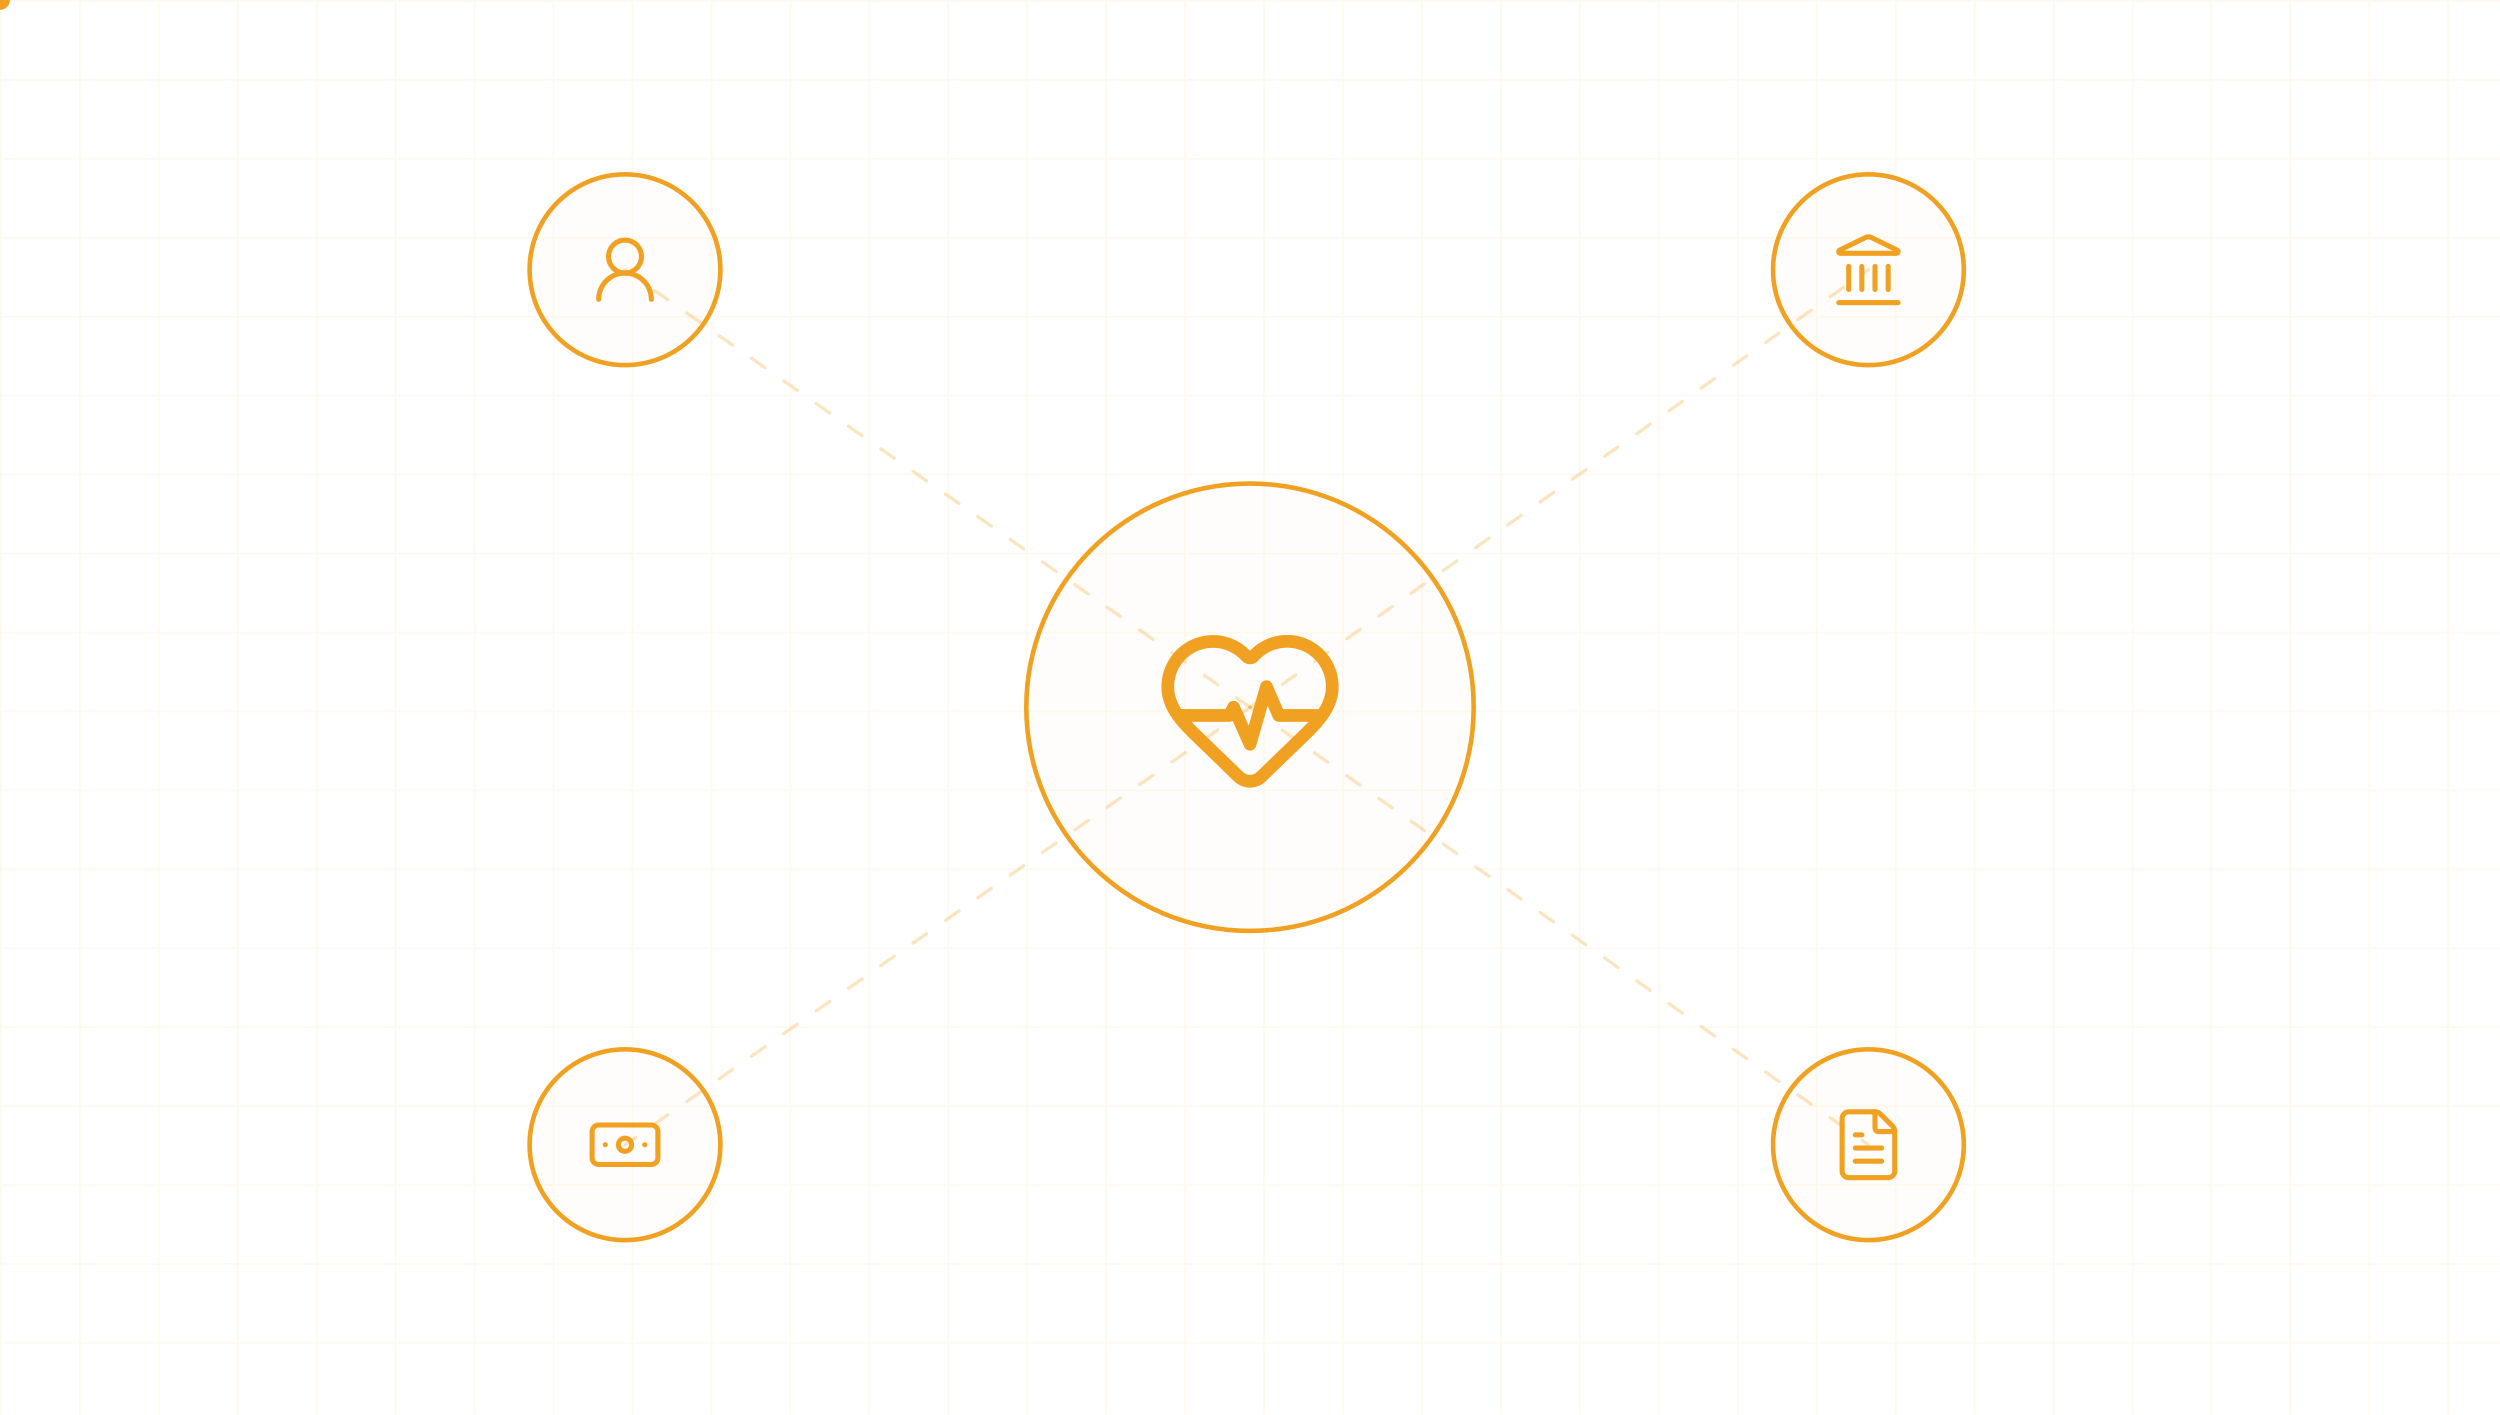
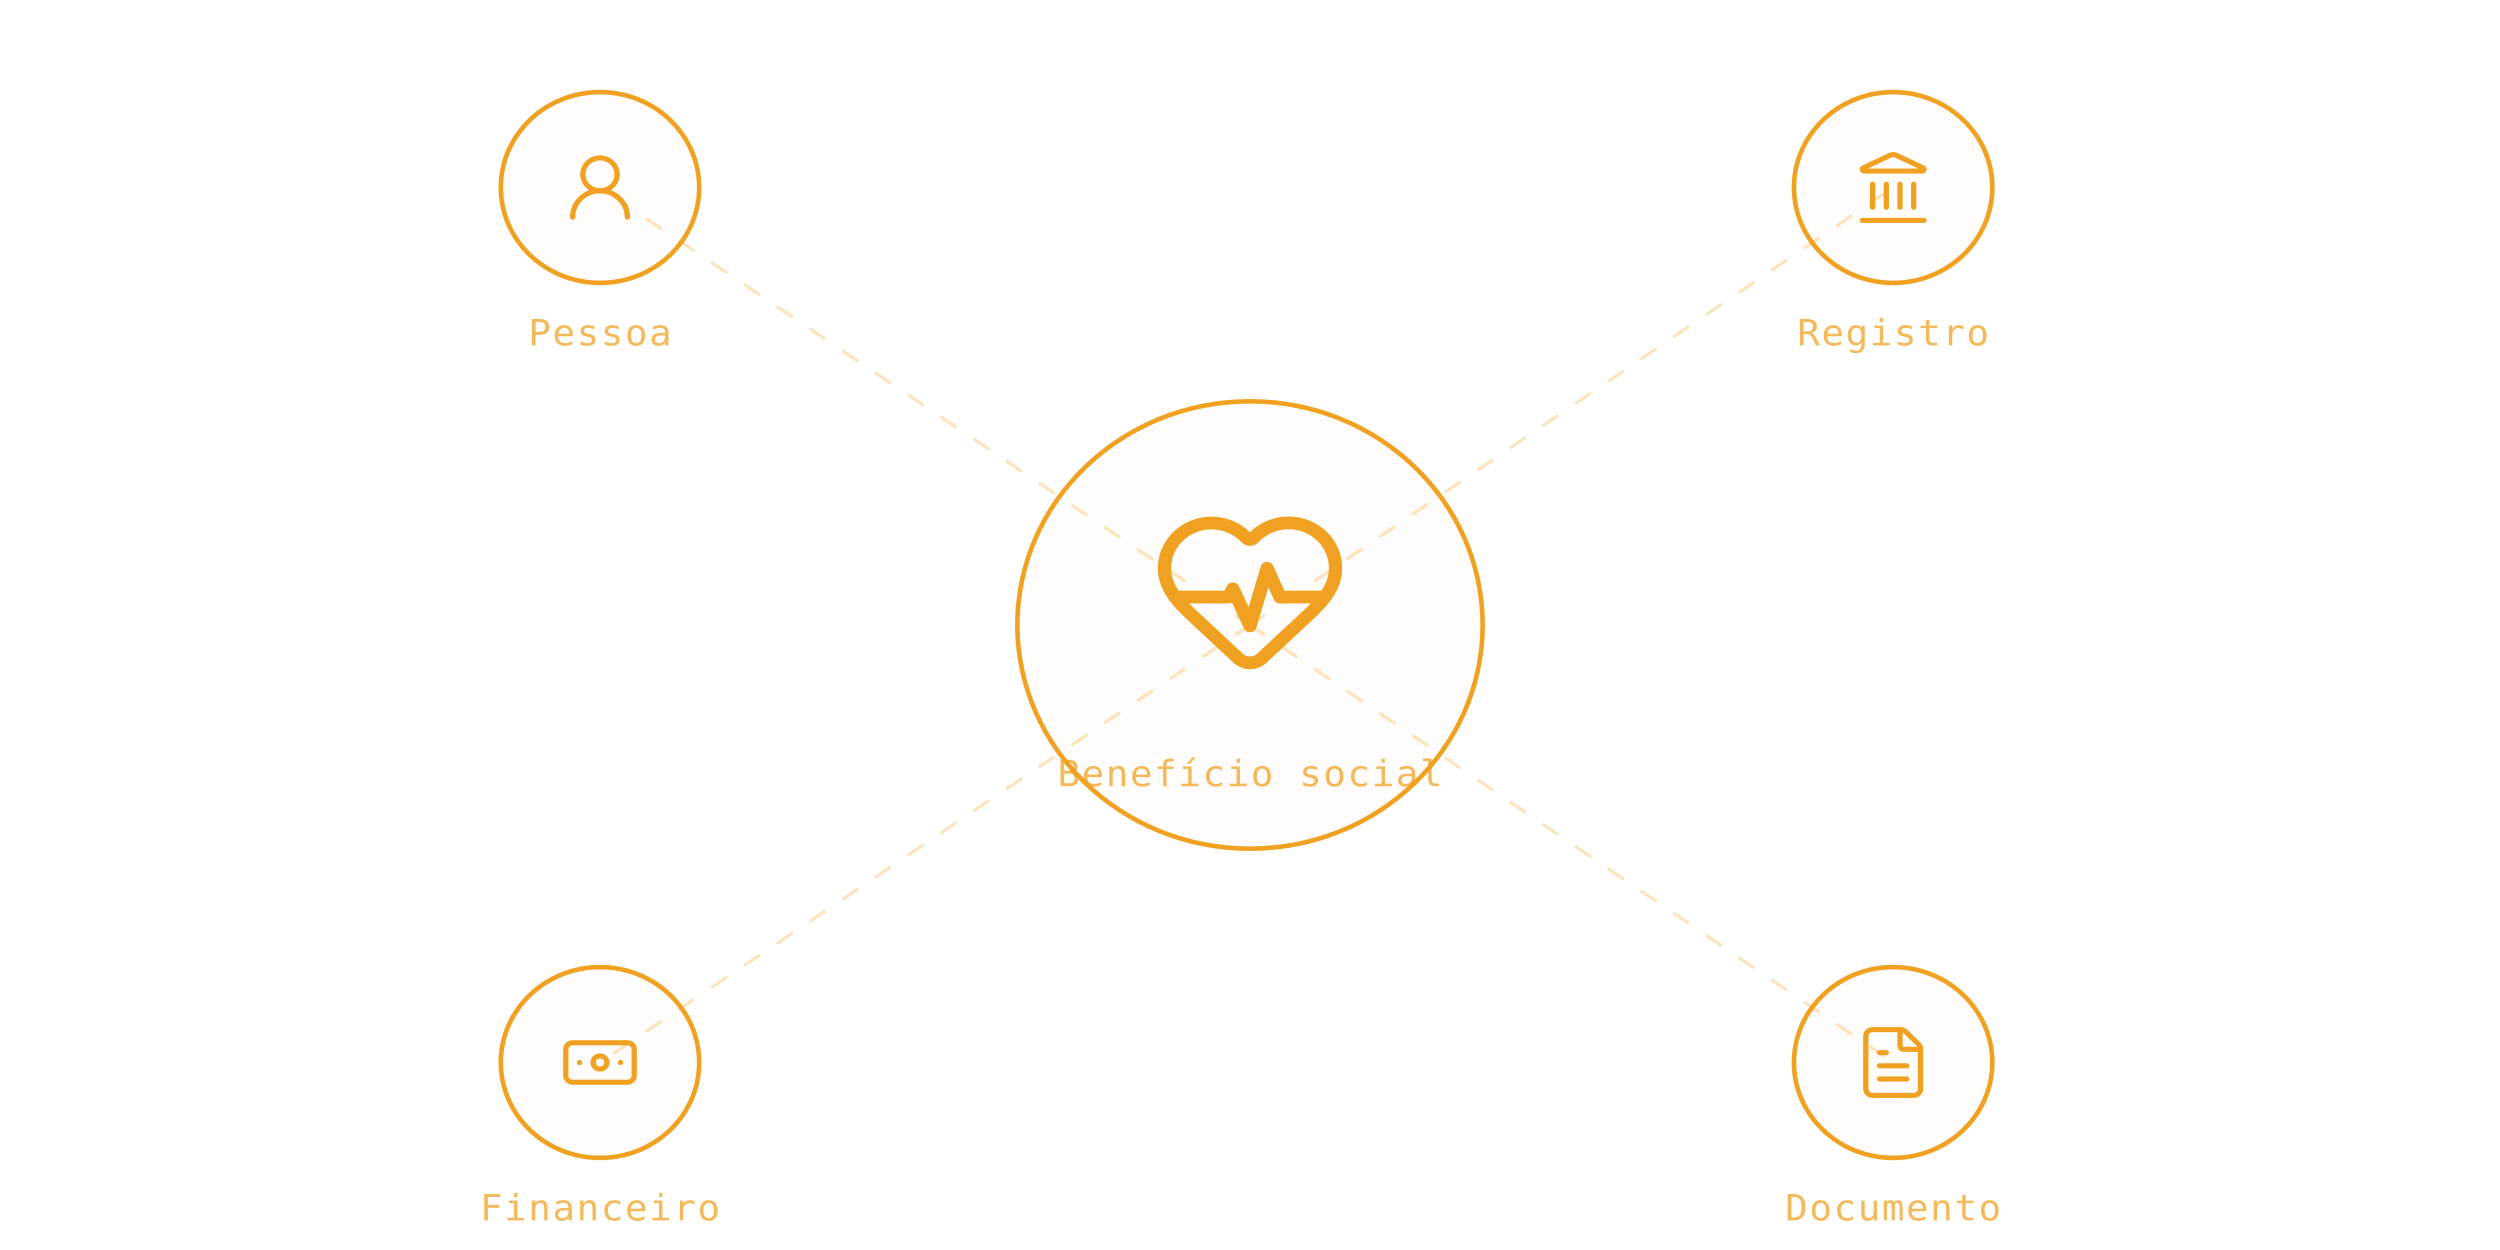
- <svg xmlns="http://www.w3.org/2000/svg" width="760" height="430" viewBox="0 0 760 430" role="img" aria-labelledby="title description">
+ <svg xmlns="http://www.w3.org/2000/svg" width="760" height="380" viewBox="0 0 760 380" role="img" aria-labelledby="title description">
  <style>
  :host{display:block;color:#f0a121}
-   svg{display:block;width:100%;height:auto;aspect-ratio:16/9;background:transparent;overflow:hidden}
-   .sk-grid{fill:none;stroke:#f0a121;stroke-width:1;stroke-opacity:.07}
+   svg{display:block;width:100%;height:auto;aspect-ratio:2/1;background:transparent;overflow:hidden}
  .sk-line,.sk-icon,.sk-flow,.sk-hair,.sk-ghost{fill:none;stroke:#f0a121;stroke-linecap:round;stroke-linejoin:round;vector-effect:non-scaling-stroke}
  .sk-line,.sk-icon{stroke-width:1.55}
  .sk-hair{stroke-width:.85;stroke-opacity:.3}
  .sk-ghost{stroke-width:1;stroke-opacity:.28;stroke-dasharray:5 7}
  .sk-flow{stroke-width:1.1;stroke-opacity:.42;stroke-dasharray:7 8;animation:flow 2.2s linear infinite}
+   .sk-arrow{fill:none;stroke:#f0a121;stroke-width:1.15;stroke-opacity:.7;marker-end:url(#sk-arrow);vector-effect:non-scaling-stroke}
  .sk-plane,.sk-row-bg,.sk-icon-box{fill:rgba(240,161,33,.024);stroke:#f0a121;stroke-width:1.15;stroke-opacity:.68;vector-effect:non-scaling-stroke}
  .sk-row-bg{fill:rgba(240,161,33,.018);stroke-opacity:.24}
  .sk-icon-box{stroke-opacity:.34}
  .sk-hot{fill:#f0a121;filter:url(#soft-glow)}
  .sk-label{fill:#f0a121;font:500 16px 'DM Mono',ui-monospace,monospace;letter-spacing:.08em}
  .sk-small-label{fill:#f0a121;fill-opacity:.58;font:500 10px 'DM Mono',ui-monospace,monospace;letter-spacing:.13em}
+   .sk-node-label{fill:#f0a121;fill-opacity:.74;font:500 11px 'DM Mono',ui-monospace,monospace;text-anchor:middle;letter-spacing:.04em}
+   .sk-flow-label{fill:#f0a121;fill-opacity:.9;font:500 17px 'DM Mono',ui-monospace,monospace;text-anchor:middle;letter-spacing:.01em}
+   .sk-flow-caption{fill:#f0a121;fill-opacity:.62;font:500 13px 'DM Mono',ui-monospace,monospace;text-anchor:middle;letter-spacing:.07em}
  .is-muted{opacity:.45}
  .sk-corner{fill:none;stroke:#f0a121;stroke-width:1;stroke-opacity:.35}
  .sk-node-ring,.sk-timeline-dot{fill:rgba(240,161,33,.018);stroke:#f0a121;stroke-width:1.4;vector-effect:non-scaling-stroke}
  .sk-timeline-dot{fill:#f0a121;stroke-width:0;filter:url(#soft-glow)}
  @keyframes flow{to{stroke-dashoffset:-30}}
  @media(prefers-reduced-motion:reduce){*{animation:none!important}}
</style>
-   <defs>
-     <pattern id="entity-benefit-user-landmark-banknote-file" width="24" height="24" patternUnits="userSpaceOnUse">
-       <path d="M24 0H0V24" class="sk-grid" />
-     </pattern>
-     <filter id="soft-glow">
-       <feGaussianBlur stdDeviation="3" result="blur" />
-       <feMerge>
-         <feMergeNode in="blur" />
-         <feMergeNode in="SourceGraphic" />
-       </feMerge>
-     </filter>
-   </defs>
-   <rect width="760" height="430" fill="url(#entity-benefit-user-landmark-banknote-file)" />
-   <circle class="sk-node-ring" cx="380" cy="215" r="68" />
-   <g class="sk-icon" transform="translate(350 185) scale(2.5)">
-     <path d="M2 9.5a5.5 5.5 0 0 1 9.591-3.676.56.56 0 0 0 .818 0A5.49 5.49 0 0 1 22 9.5c0 2.29-1.5 4-3 5.5l-5.492 5.313a2 2 0 0 1-3 .019L5 15c-1.5-1.5-3-3.2-3-5.5M3.22 13H9.5l.5-1 2 4.5 2-7 1.5 3.5h5.27" />
+   <g transform="translate(-15.2 -25) scale(1.04 1)">
+     <defs>
+       <filter id="soft-glow">
+         <feGaussianBlur stdDeviation="3" result="blur" />
+         <feMerge>
+           <feMergeNode in="blur" />
+           <feMergeNode in="SourceGraphic" />
+         </feMerge>
+       </filter>
+       <marker id="sk-arrow" markerWidth="8" markerHeight="8" refX="7" refY="4" orient="auto">
+         <path d="M0 0 8 4 0 8z" fill="#f0a121" fill-opacity=".72" />
+       </marker>
+     </defs>
+     <circle class="sk-node-ring" cx="380" cy="215" r="68" />
+     <g class="sk-icon" transform="translate(350 174) scale(2.5)">
+       <path d="M2 9.5a5.5 5.5 0 0 1 9.591-3.676.56.56 0 0 0 .818 0A5.49 5.49 0 0 1 22 9.5c0 2.29-1.5 4-3 5.5l-5.492 5.313a2 2 0 0 1-3 .019L5 15c-1.5-1.5-3-3.2-3-5.5M3.22 13H9.5l.5-1 2 4.5 2-7 1.5 3.5h5.27" />
+     </g>
+     <text class="sk-node-label" x="380" y="264">Benefício social</text>
+     <path class="sk-ghost" d="M380 215L190 82" />
+     <g transform="translate(190 82)">
+       <circle class="sk-node-ring" r="29" />
+       <g class="sk-icon" transform="translate(-12 -12) scale(1)">
+         <circle cx="12" cy="8" r="5" />
+         <path d="M20 21a8 8 0 0 0-16 0" />
+       </g>
+     </g>
+     <text class="sk-node-label" x="190" y="130">Pessoa</text>
+     <path class="sk-ghost" d="M380 215L568 82" />
+     <g transform="translate(568 82)">
+       <circle class="sk-node-ring" r="29" />
+       <g class="sk-icon" transform="translate(-12 -12) scale(1)">
+         <path d="M10 18v-7M11.12 2.198a2 2 0 0 1 1.76.006l7.866 3.847c.476.233.31.949-.22.949H3.474c-.53 0-.695-.716-.22-.949zM14 18v-7M18 18v-7M3 22h18M6 18v-7" />
+       </g>
+     </g>
+     <text class="sk-node-label" x="568" y="130">Registro</text>
+     <path class="sk-ghost" d="M380 215L190 348" />
+     <g transform="translate(190 348)">
+       <circle class="sk-node-ring" r="29" />
+       <g class="sk-icon" transform="translate(-12 -12) scale(1)">
+         <rect width="20" height="12" x="2" y="6" rx="2" />
+         <circle cx="12" cy="12" r="2" />
+         <path d="M6 12h.01M18 12h.01" />
+       </g>
+     </g>
+     <text class="sk-node-label" x="190" y="396">Financeiro</text>
+     <path class="sk-ghost" d="M380 215L568 348" />
+     <g transform="translate(568 348)">
+       <circle class="sk-node-ring" r="29" />
+       <g class="sk-icon" transform="translate(-12 -12) scale(1)">
+         <path d="M6 22a2 2 0 0 1-2-2V4a2 2 0 0 1 2-2h8a2.4 2.4 0 0 1 1.704.706l3.588 3.588A2.4 2.4 0 0 1 20 8v12a2 2 0 0 1-2 2z" />
+         <path d="M14 2v5a1 1 0 0 0 1 1h5M10 9H8M16 13H8M16 17H8" />
+       </g>
+     </g>
+     <text class="sk-node-label" x="568" y="396">Documento</text>
+     <circle class="sk-hot" r="3">
+       <animateMotion dur="4.8s" begin="0s" repeatCount="indefinite" path="M380 215L190 82" />
+     </circle>
  </g>
-   <path class="sk-ghost" d="M380 215L190 82" />
-   <g transform="translate(190 82)">
-     <circle class="sk-node-ring" r="29" />
-     <g class="sk-icon" transform="translate(-12 -12) scale(1)">
-       <circle cx="12" cy="8" r="5" />
-       <path d="M20 21a8 8 0 0 0-16 0" />
-     </g>
-   </g>
-   <path class="sk-ghost" d="M380 215L568 82" />
-   <g transform="translate(568 82)">
-     <circle class="sk-node-ring" r="29" />
-     <g class="sk-icon" transform="translate(-12 -12) scale(1)">
-       <path d="M10 18v-7M11.12 2.198a2 2 0 0 1 1.76.006l7.866 3.847c.476.233.31.949-.22.949H3.474c-.53 0-.695-.716-.22-.949zM14 18v-7M18 18v-7M3 22h18M6 18v-7" />
-     </g>
-   </g>
-   <path class="sk-ghost" d="M380 215L190 348" />
-   <g transform="translate(190 348)">
-     <circle class="sk-node-ring" r="29" />
-     <g class="sk-icon" transform="translate(-12 -12) scale(1)">
-       <rect width="20" height="12" x="2" y="6" rx="2" />
-       <circle cx="12" cy="12" r="2" />
-       <path d="M6 12h.01M18 12h.01" />
-     </g>
-   </g>
-   <path class="sk-ghost" d="M380 215L568 348" />
-   <g transform="translate(568 348)">
-     <circle class="sk-node-ring" r="29" />
-     <g class="sk-icon" transform="translate(-12 -12) scale(1)">
-       <path d="M6 22a2 2 0 0 1-2-2V4a2 2 0 0 1 2-2h8a2.4 2.4 0 0 1 1.704.706l3.588 3.588A2.4 2.4 0 0 1 20 8v12a2 2 0 0 1-2 2z" />
-       <path d="M14 2v5a1 1 0 0 0 1 1h5M10 9H8M16 13H8M16 17H8" />
-     </g>
-   </g>
-   <circle class="sk-hot" r="3">
-     <animateMotion dur="4.8s" begin="0s" repeatCount="indefinite" path="M380 215L190 82" />
-   </circle>
</svg>
